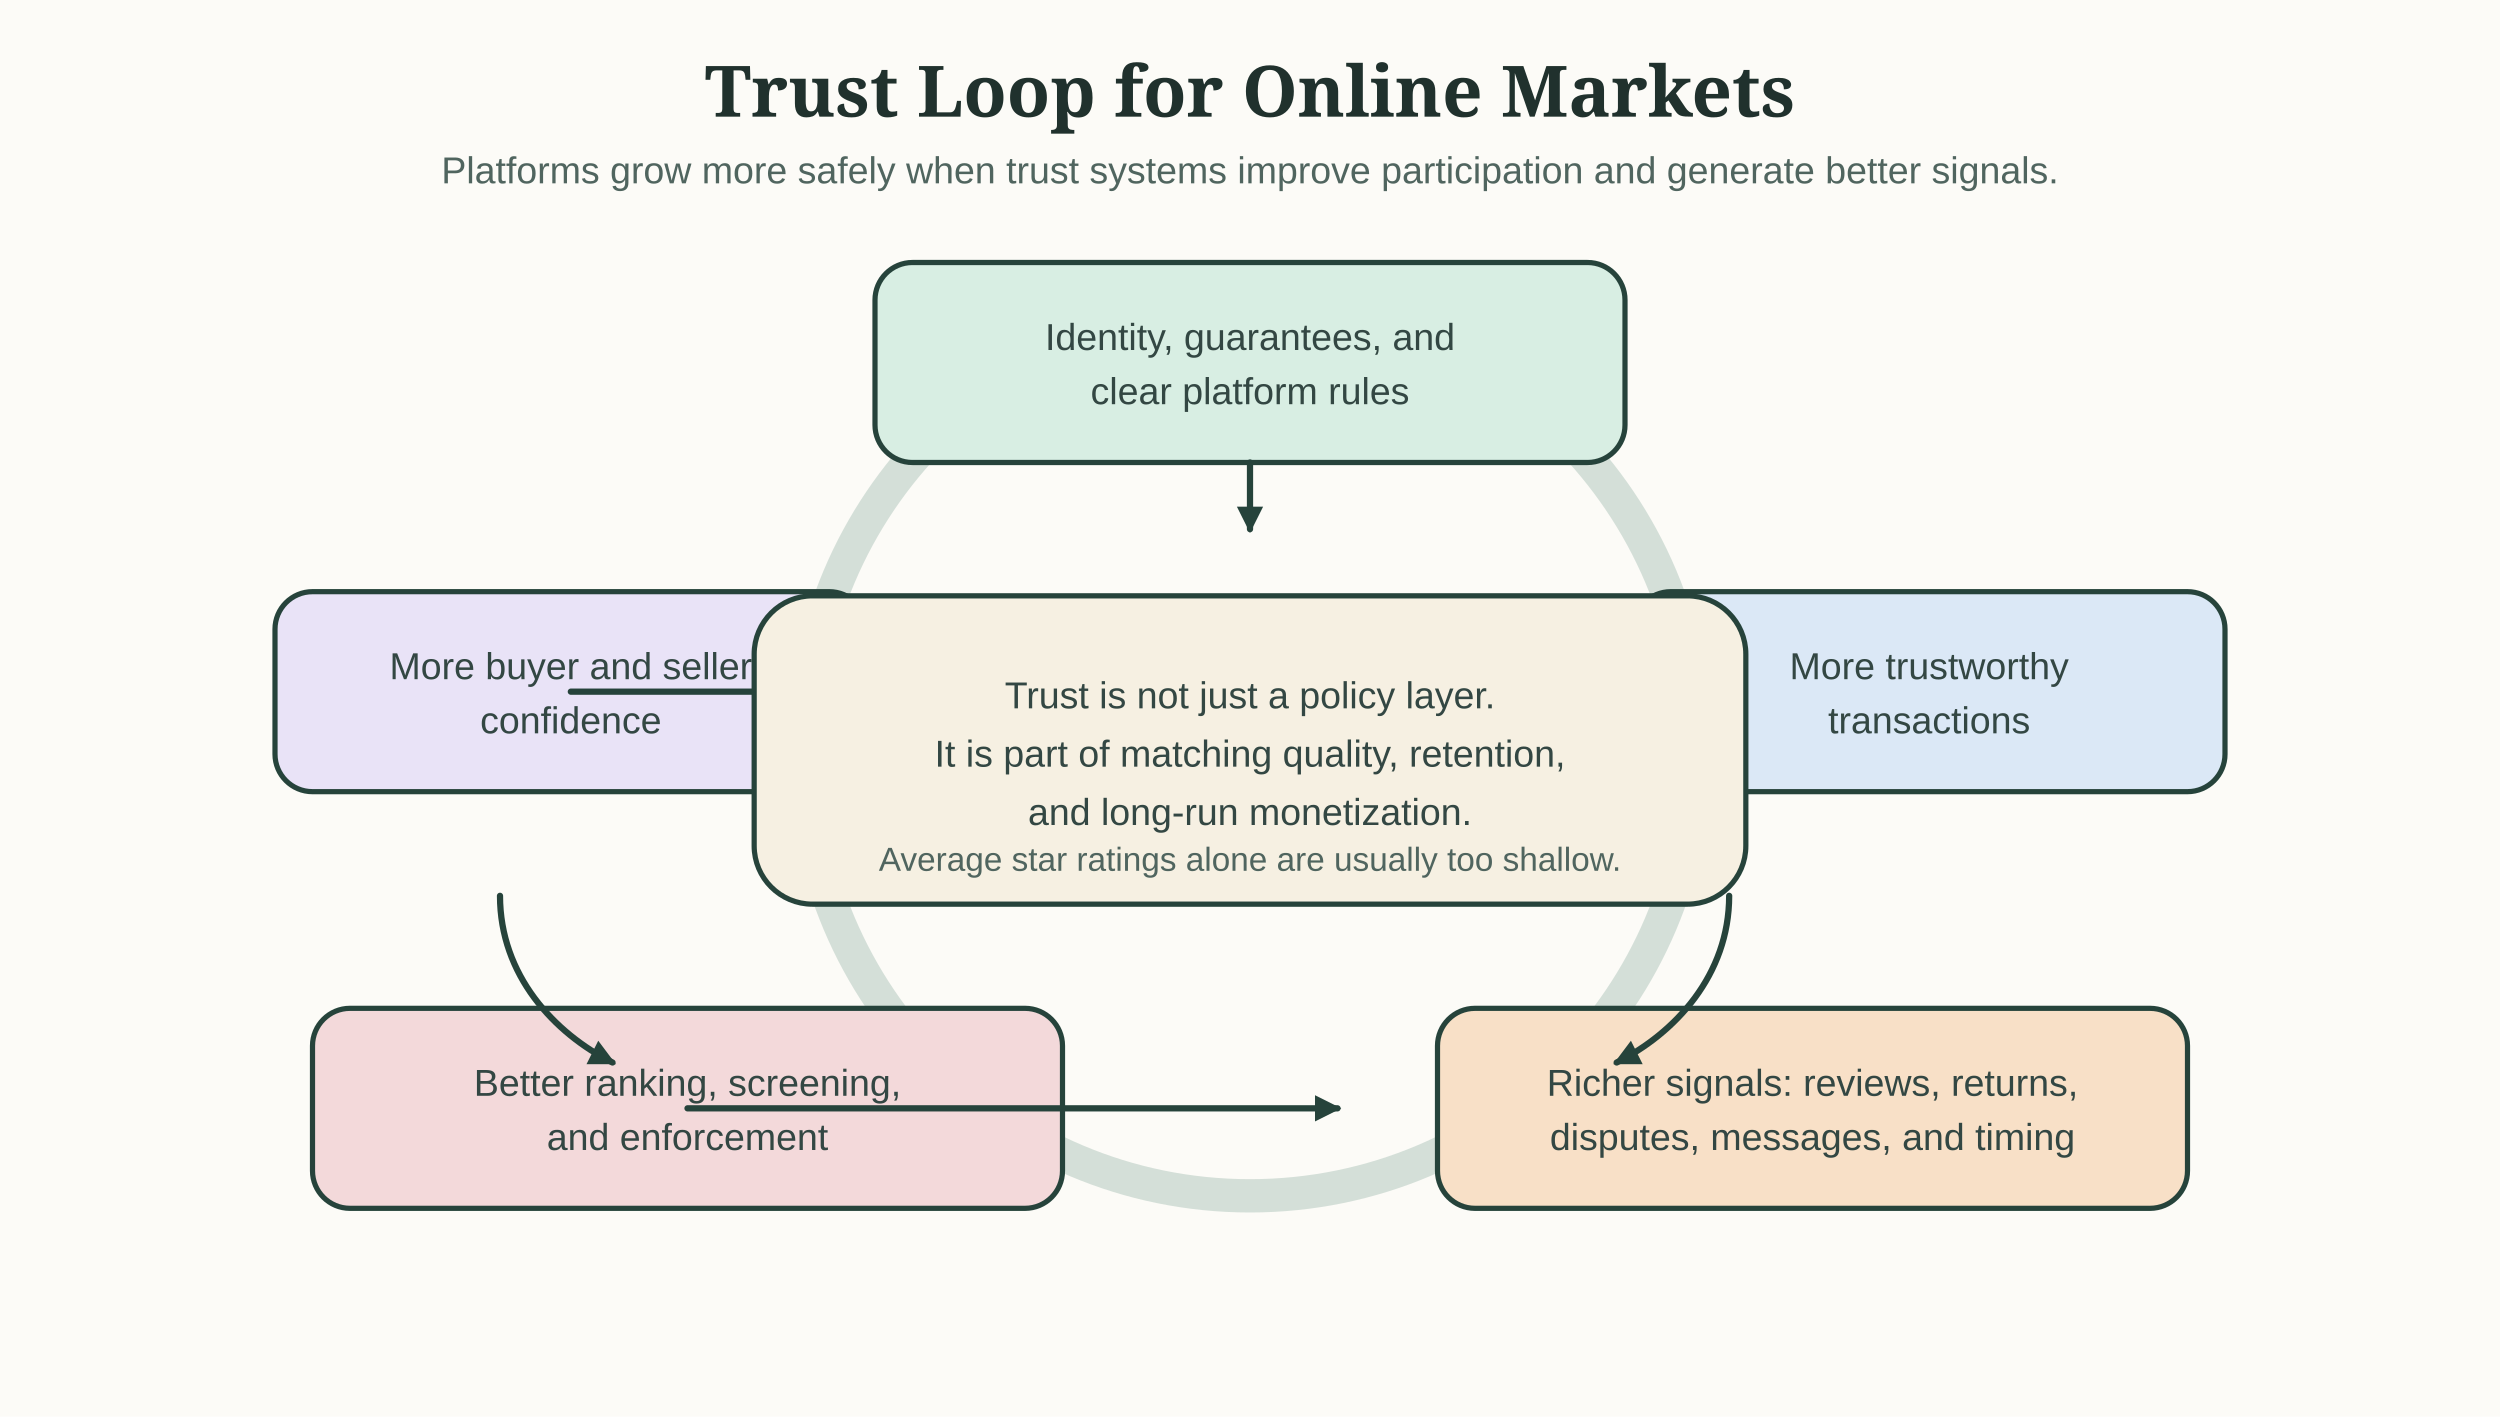
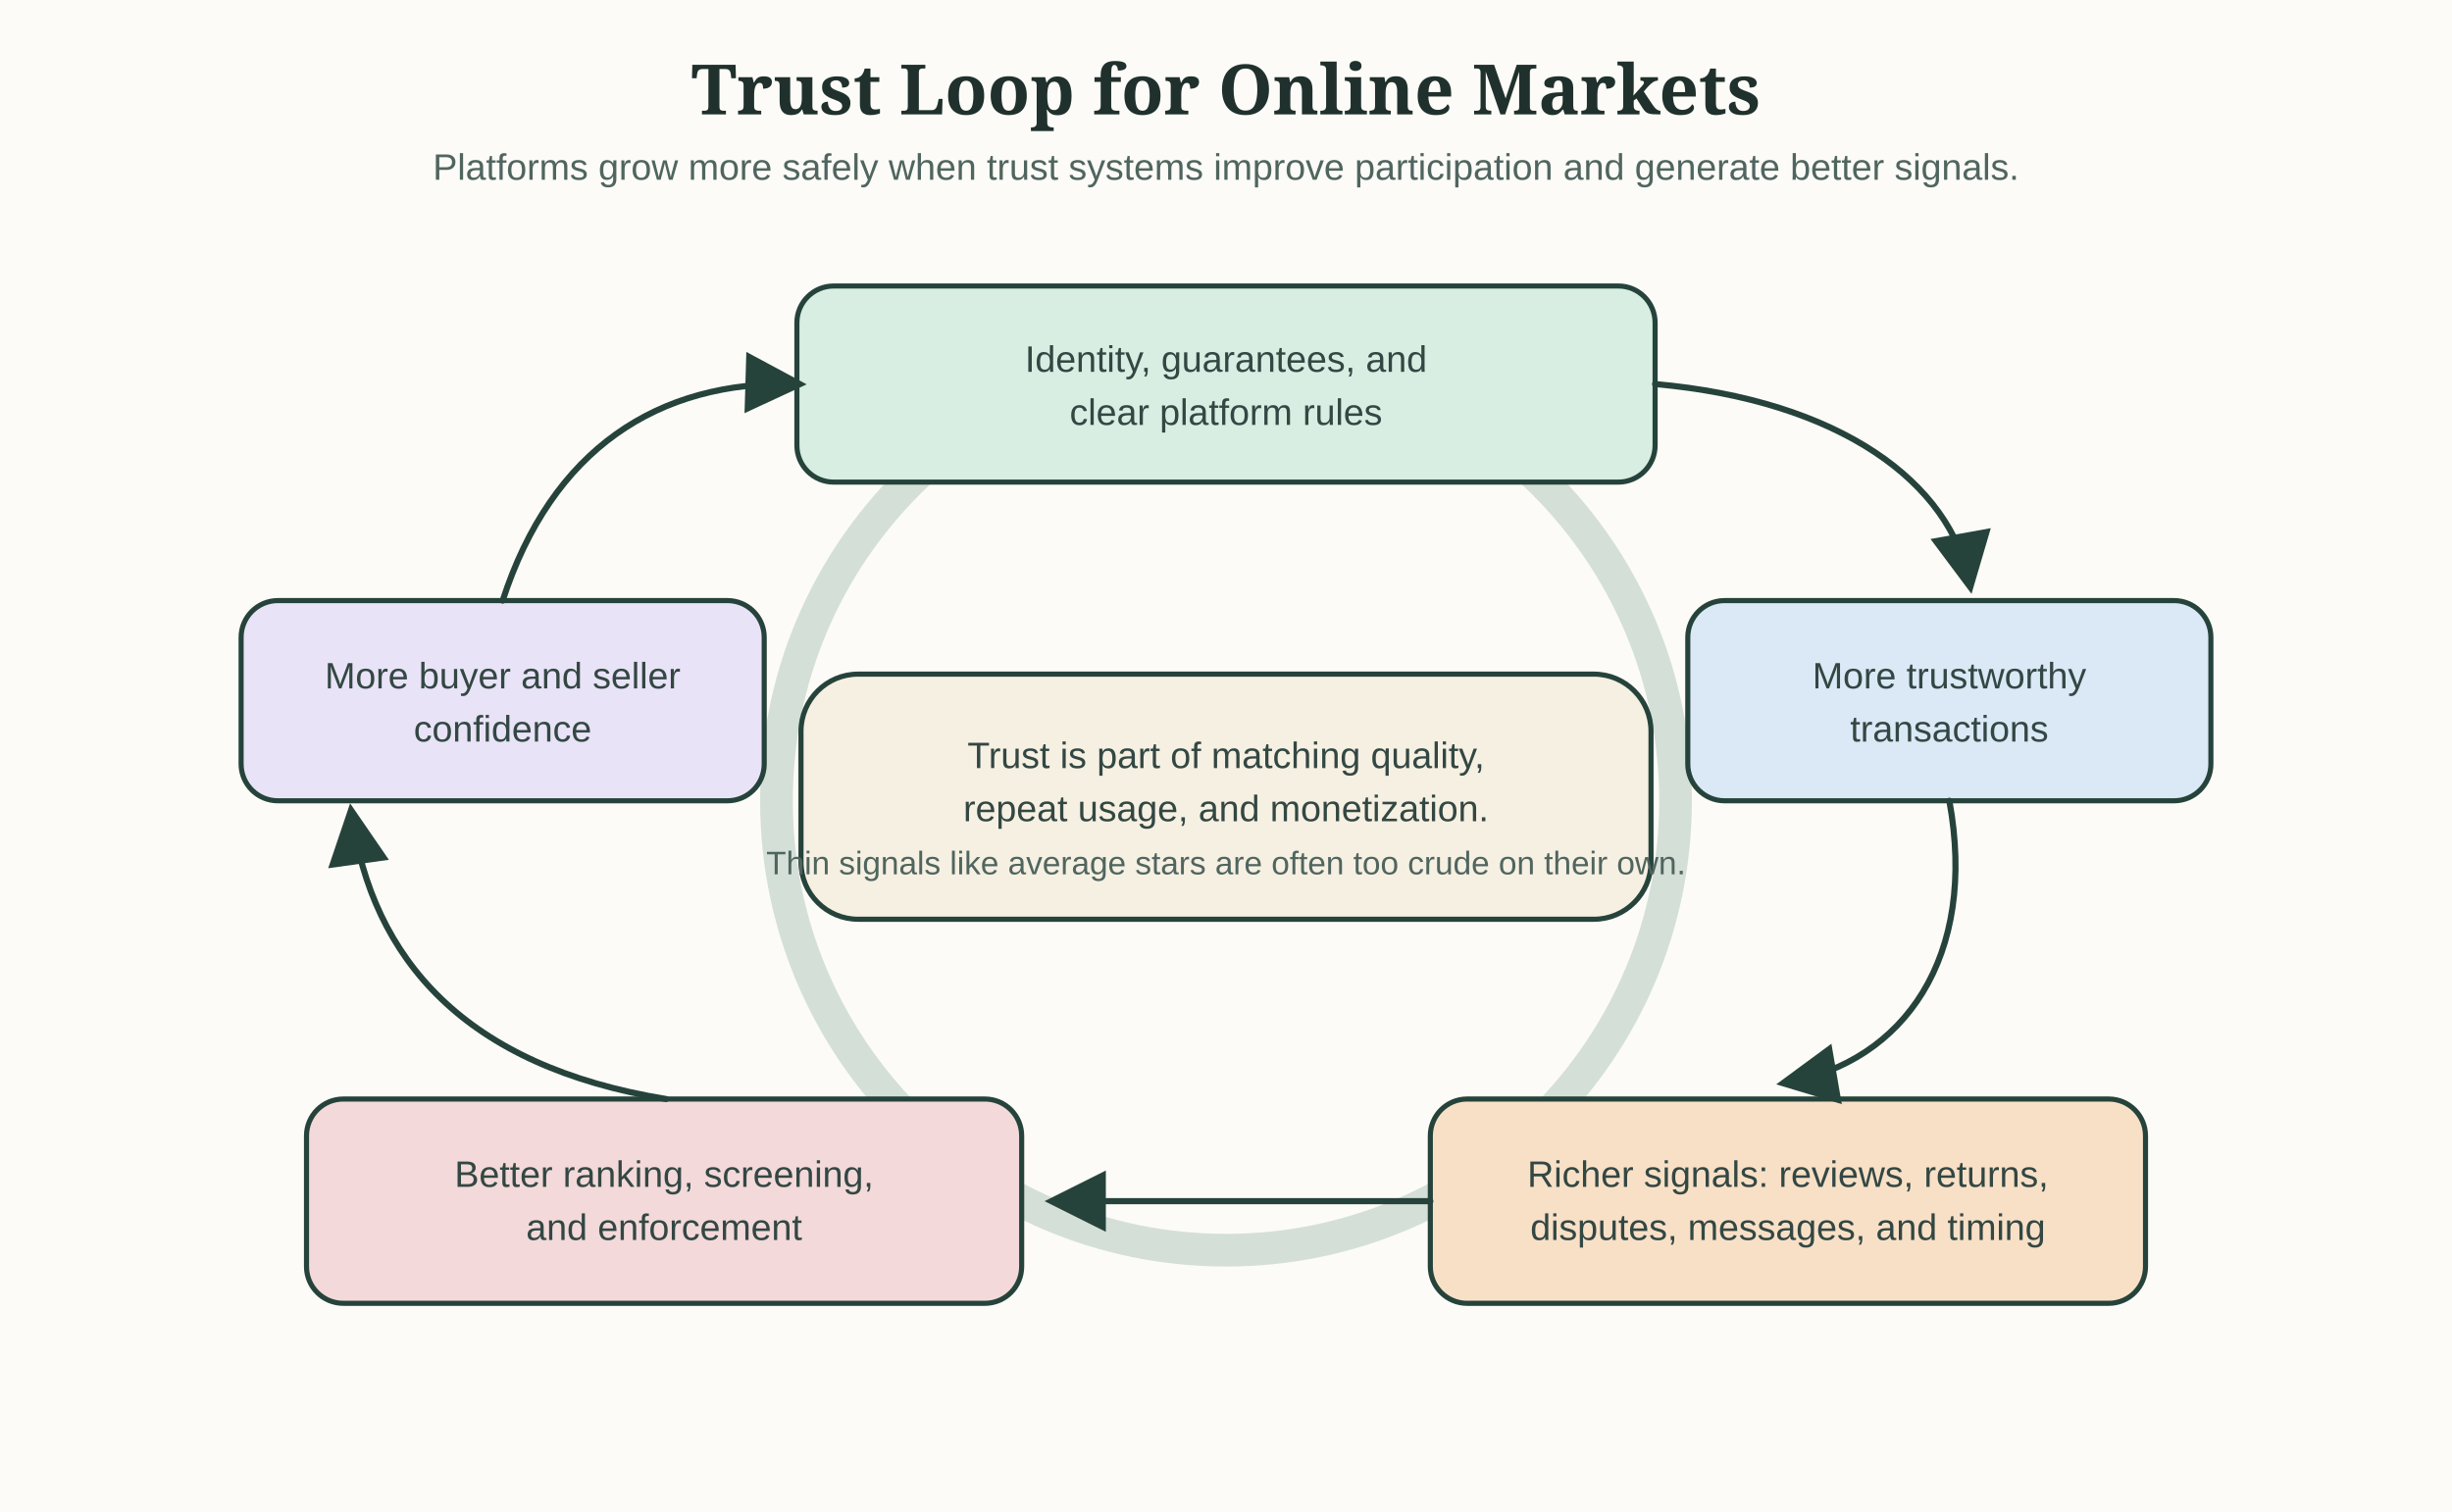
- <svg xmlns="http://www.w3.org/2000/svg" viewBox="0 0 1200 680" role="img" aria-labelledby="title desc">
+ <svg xmlns="http://www.w3.org/2000/svg" viewBox="0 0 1200 740" role="img" aria-labelledby="title desc">
  <defs>
    <style>
      .bg { fill: #fcfbf7; }
      .title { font: 700 34px Georgia, serif; fill: #20312d; }
      .subtitle { font: 18px 'Helvetica Neue', Arial, sans-serif; fill: #50655f; }
      .ring { fill: none; stroke: #d4dfd8; stroke-width: 16; }
      .card { stroke: #26433b; stroke-width: 2.5; rx: 18; }
      .c1 { fill: #d8eee3; }
      .c2 { fill: #dbe8f6; }
      .c3 { fill: #f8e0c7; }
      .c4 { fill: #f3d9da; }
      .c5 { fill: #e9e3f7; }
      .body { font: 18px 'Helvetica Neue', Arial, sans-serif; fill: #334743; }
      .small { font: 16px 'Helvetica Neue', Arial, sans-serif; fill: #50655f; }
      .arrow { stroke: #26433b; stroke-width: 3; fill: none; marker-end: url(#arrow); stroke-linecap: round; stroke-linejoin: round; }
      .center { fill: #f6f0e2; stroke: #26433b; stroke-width: 2.5; rx: 28; }
    </style>
-     <marker id="arrow" markerWidth="4.2" markerHeight="4.2" refX="3.6" refY="2.1" orient="auto">
-       <path d="M0,0 L4.2,2.1 L0,4.2 z" fill="#26433b" />
+     <marker id="arrow" markerWidth="10" markerHeight="10" refX="8.4" refY="5" orient="auto">
+       <path d="M0,0 L10,5 L0,10 z" fill="#26433b" />
    </marker>
  </defs>
-   <rect class="bg" width="1200" height="680" />
+   <rect class="bg" width="1200" height="740" />
  <text class="title" x="600" y="56" text-anchor="middle">Trust Loop for Online Markets</text>
  <text class="subtitle" x="600" y="88" text-anchor="middle">Platforms grow more safely when trust systems improve participation and generate better signals.</text>
-   <circle class="ring" cx="600" cy="360" r="214" />
-   <g transform="translate(420 126)">
-     <rect class="card c1" width="360" height="96" rx="18" />
-     <text class="body" x="180" y="42" text-anchor="middle">Identity, guarantees, and</text>
-     <text class="body" x="180" y="68" text-anchor="middle">clear platform rules</text>
+   <circle class="ring" cx="600" cy="392" r="220" />
+   <g transform="translate(390 140)">
+     <rect class="card c1" width="420" height="96" rx="18" />
+     <text class="body" x="210" y="42" text-anchor="middle">Identity, guarantees, and</text>
+     <text class="body" x="210" y="68" text-anchor="middle">clear platform rules</text>
  </g>
-   <g transform="translate(784 284)">
-     <rect class="card c2" width="284" height="96" rx="18" />
-     <text class="body" x="142" y="42" text-anchor="middle">More trustworthy</text>
-     <text class="body" x="142" y="68" text-anchor="middle">transactions</text>
+   <g transform="translate(826 294)">
+     <rect class="card c2" width="256" height="98" rx="18" />
+     <text class="body" x="128" y="43" text-anchor="middle">More trustworthy</text>
+     <text class="body" x="128" y="69" text-anchor="middle">transactions</text>
  </g>
-   <g transform="translate(690 484)">
-     <rect class="card c3" width="360" height="96" rx="18" />
-     <text class="body" x="180" y="42" text-anchor="middle">Richer signals: reviews, returns,</text>
-     <text class="body" x="180" y="68" text-anchor="middle">disputes, messages, and timing</text>
+   <g transform="translate(700 538)">
+     <rect class="card c3" width="350" height="100" rx="18" />
+     <text class="body" x="175" y="43" text-anchor="middle">Richer signals: reviews, returns,</text>
+     <text class="body" x="175" y="69" text-anchor="middle">disputes, messages, and timing</text>
  </g>
-   <g transform="translate(150 484)">
-     <rect class="card c4" width="360" height="96" rx="18" />
-     <text class="body" x="180" y="42" text-anchor="middle">Better ranking, screening,</text>
-     <text class="body" x="180" y="68" text-anchor="middle">and enforcement</text>
+   <g transform="translate(150 538)">
+     <rect class="card c4" width="350" height="100" rx="18" />
+     <text class="body" x="175" y="43" text-anchor="middle">Better ranking, screening,</text>
+     <text class="body" x="175" y="69" text-anchor="middle">and enforcement</text>
  </g>
-   <g transform="translate(132 284)">
-     <rect class="card c5" width="284" height="96" rx="18" />
-     <text class="body" x="142" y="42" text-anchor="middle">More buyer and seller</text>
-     <text class="body" x="142" y="68" text-anchor="middle">confidence</text>
+   <g transform="translate(118 294)">
+     <rect class="card c5" width="256" height="98" rx="18" />
+     <text class="body" x="128" y="43" text-anchor="middle">More buyer and seller</text>
+     <text class="body" x="128" y="69" text-anchor="middle">confidence</text>
  </g>
-   <path class="arrow" d="M600 222 V254" />
-   <path class="arrow" d="M780 332 H820" />
-   <path class="arrow" d="M830 430 C830 468 804 496 776 510" />
-   <path class="arrow" d="M330 532 H642" />
-   <path class="arrow" d="M240 430 C240 468 266 496 294 510" />
-   <path class="arrow" d="M274 332 H378" />
-   <g transform="translate(362 286)">
-     <rect class="center" width="476" height="148" rx="28" />
-     <text class="body" x="238" y="54" text-anchor="middle">Trust is not just a policy layer.</text>
-     <text class="body" x="238" y="82" text-anchor="middle">It is part of matching quality, retention,</text>
-     <text class="body" x="238" y="110" text-anchor="middle">and long-run monetization.</text>
-     <text class="small" x="238" y="132" text-anchor="middle">Average star ratings alone are usually too shallow.</text>
+   <path class="arrow" d="M810 188 C900 196 955 236 964 286" />
+   <path class="arrow" d="M954 392 C968 468 932 520 874 530" />
+   <path class="arrow" d="M700 588 H516" />
+   <path class="arrow" d="M326 538 C228 522 182 470 172 398" />
+   <path class="arrow" d="M246 294 C270 220 322 186 390 188" />
+   <g transform="translate(392 330)">
+     <rect class="center" width="416" height="120" rx="28" />
+     <text class="body" x="208" y="46" text-anchor="middle">Trust is part of matching quality,</text>
+     <text class="body" x="208" y="72" text-anchor="middle">repeat usage, and monetization.</text>
+     <text class="small" x="208" y="98" text-anchor="middle">Thin signals like average stars are often too crude on their own.</text>
  </g>
</svg>
